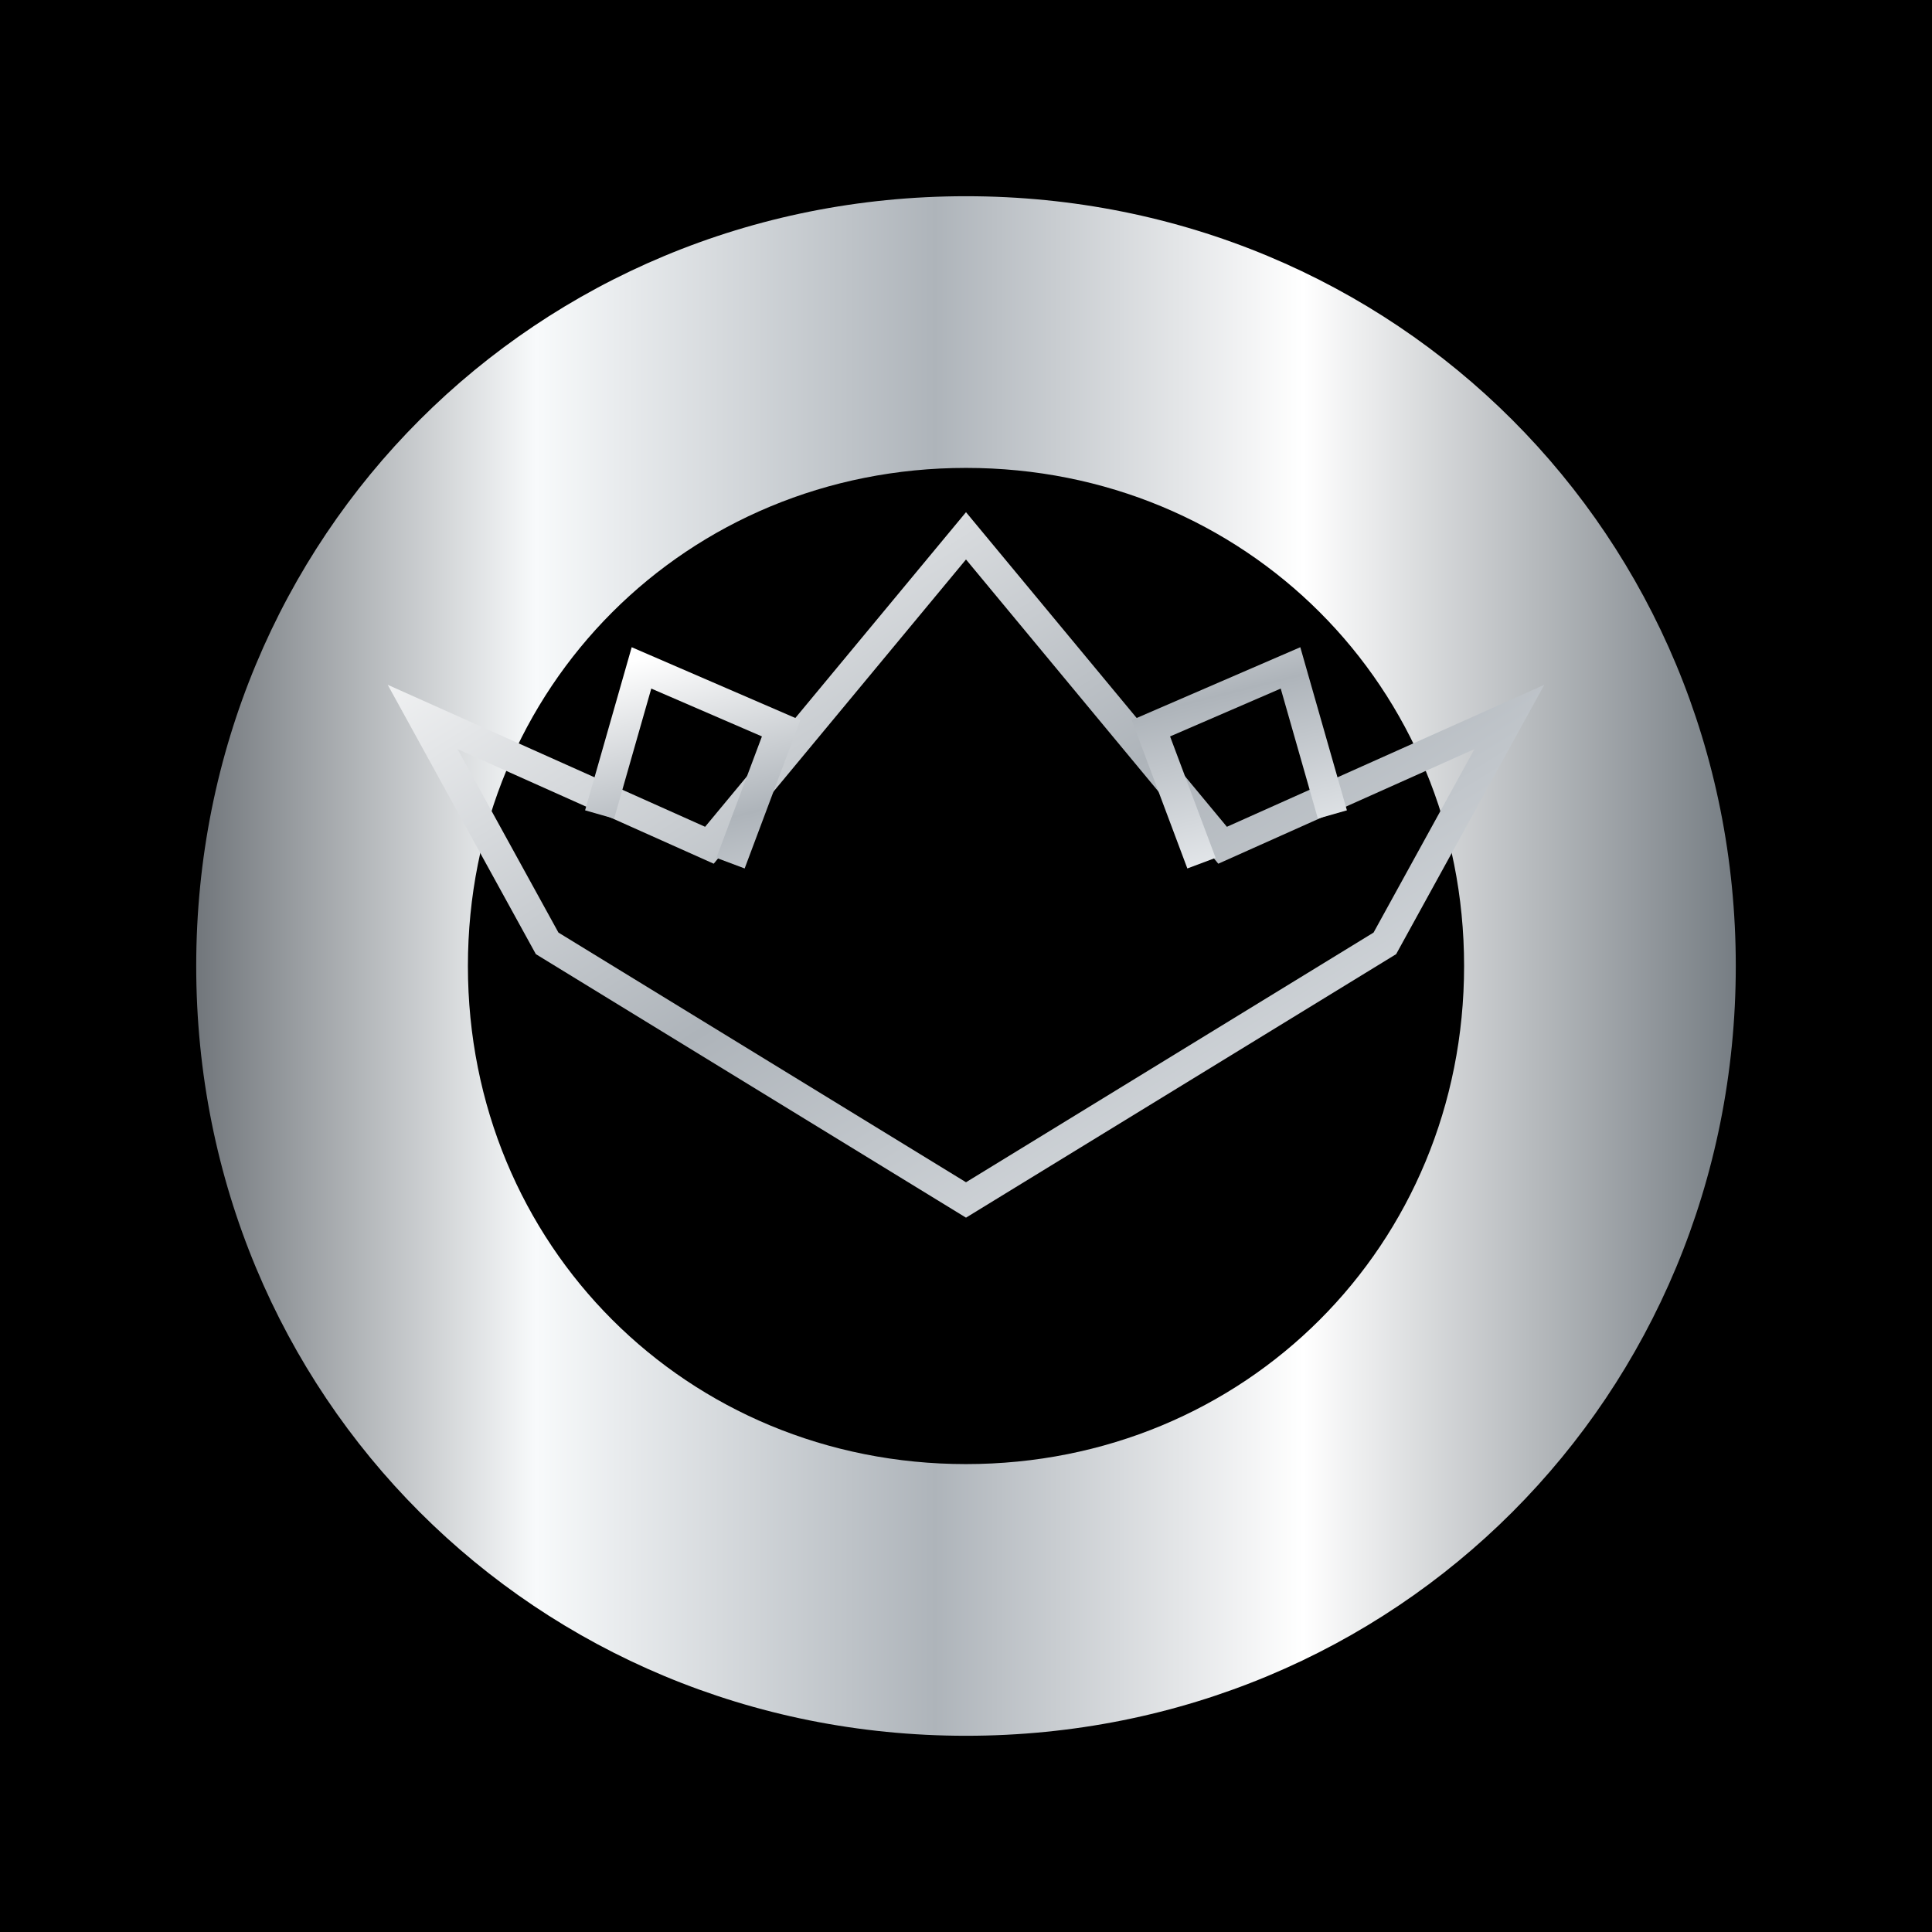
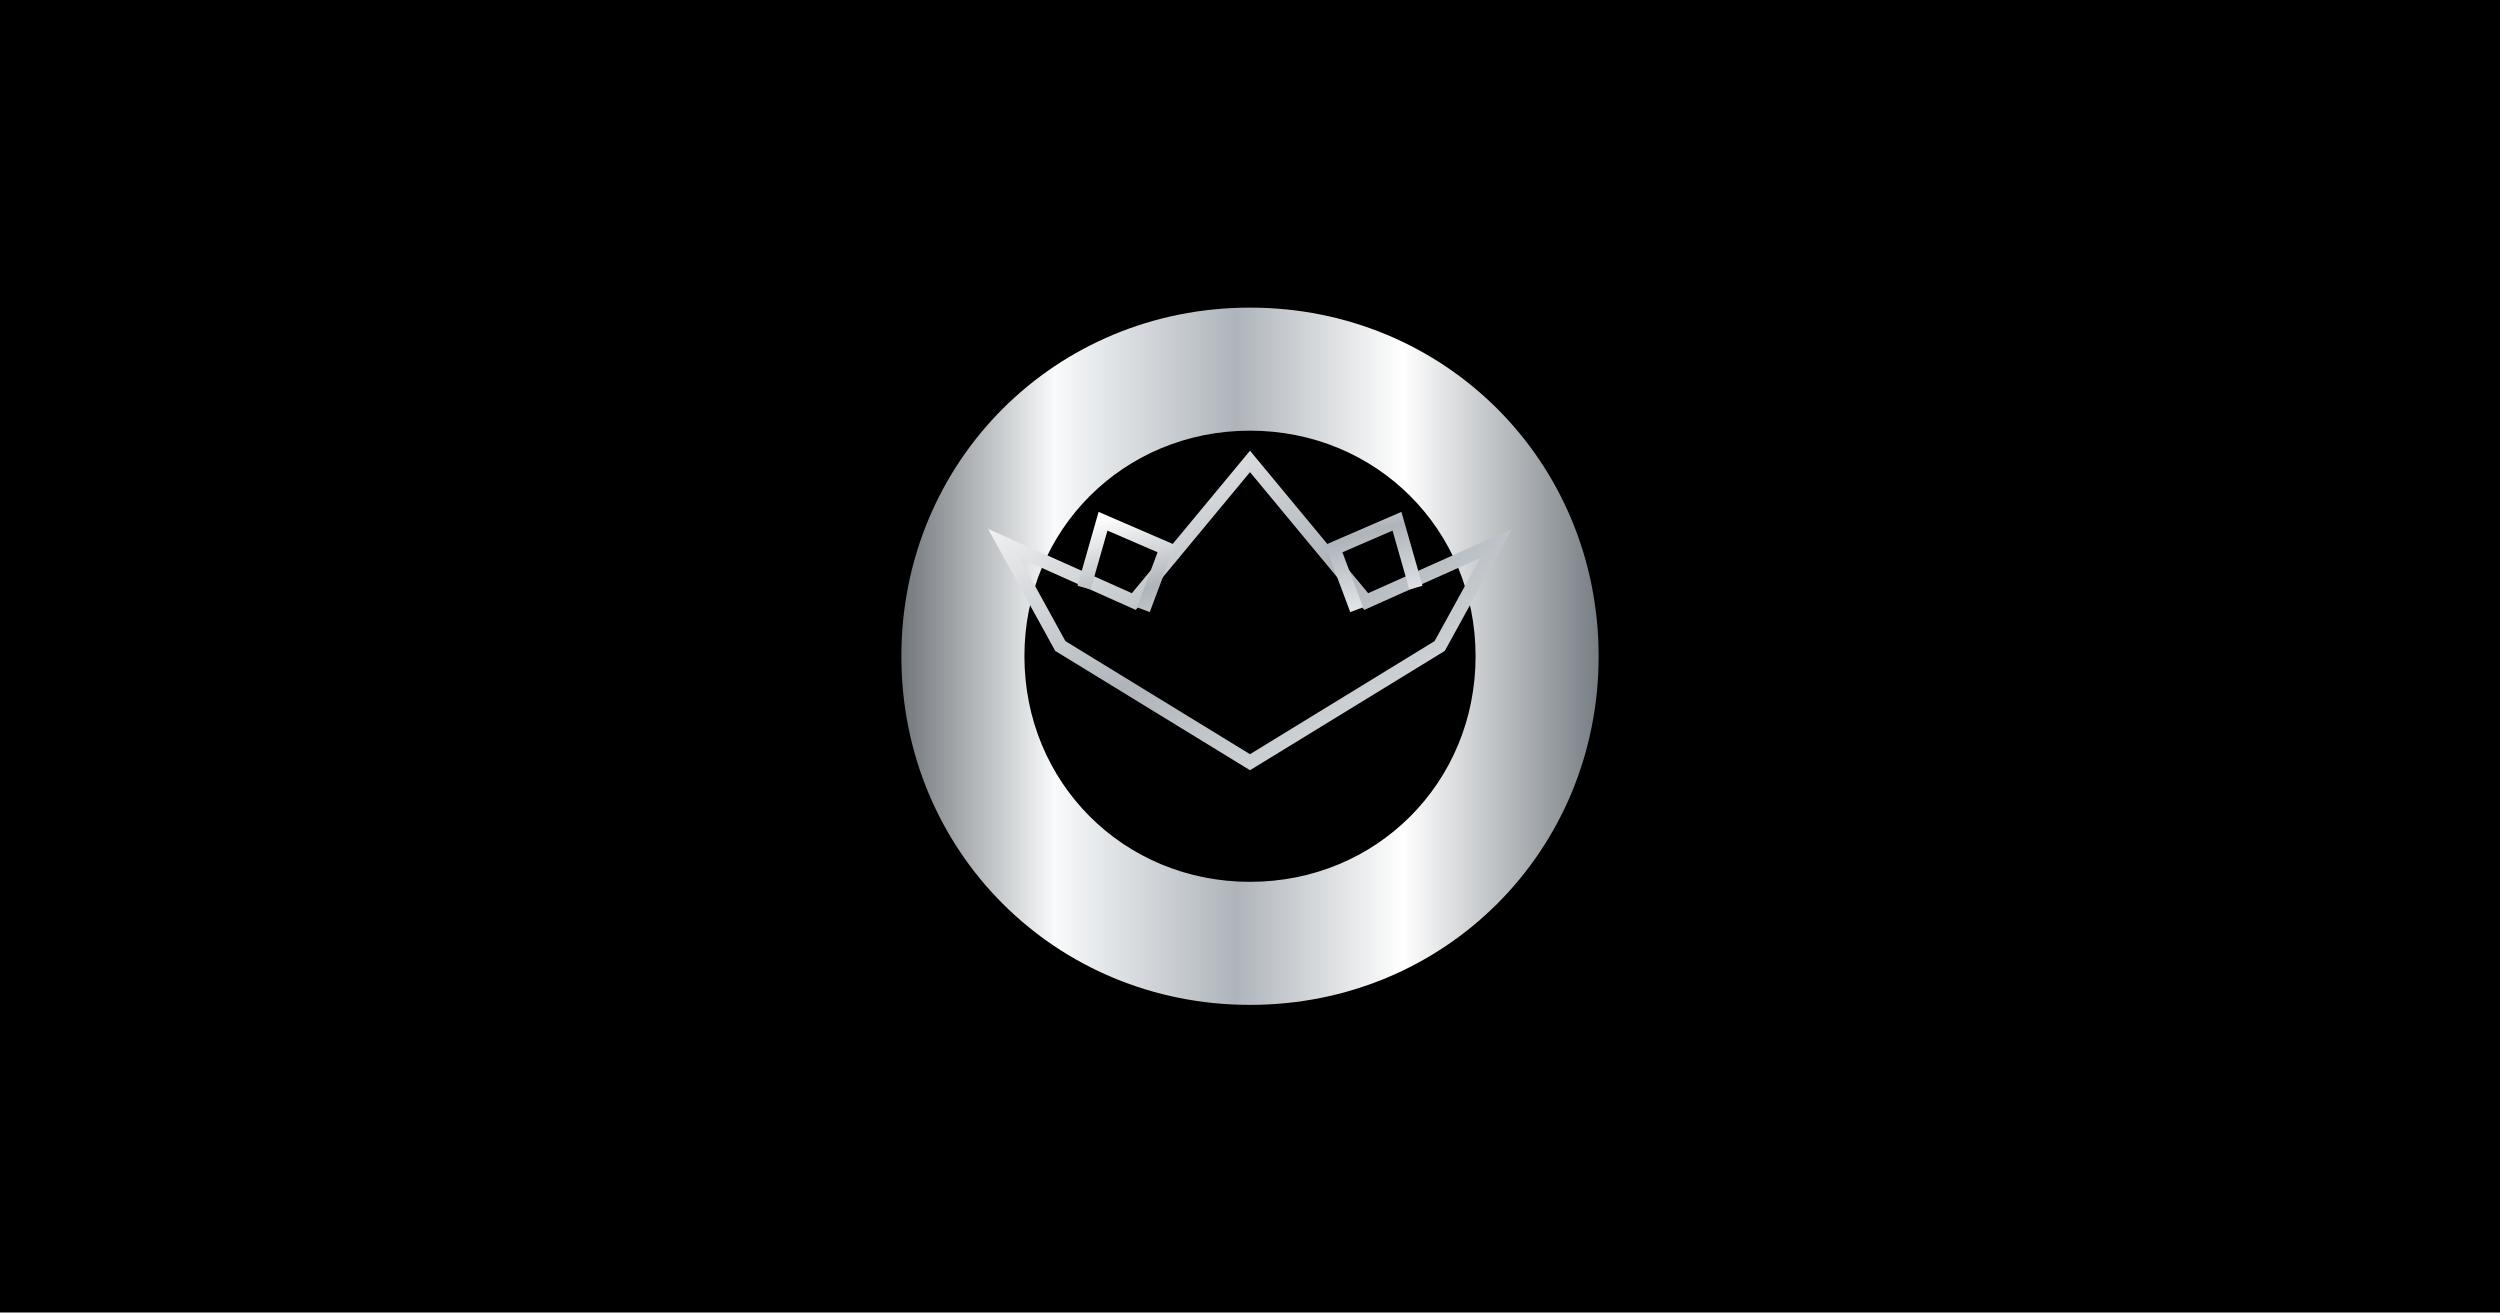
- <svg xmlns="http://www.w3.org/2000/svg" viewBox="0 0 512 512" role="img" aria-labelledby="title desc">
-   <defs>
-     <linearGradient id="silver" x1="0" y1="0" x2="1" y2="0">
-       <stop offset="0" stop-color="#72777c" />
-       <stop offset=".22" stop-color="#f8fafb" />
-       <stop offset=".48" stop-color="#aeb4ba" />
-       <stop offset=".72" stop-color="#ffffff" />
-       <stop offset="1" stop-color="#777e84" />
-     </linearGradient>
-     <linearGradient id="crown" x1="0" y1="0" x2="1" y2="1">
-       <stop offset="0" stop-color="#ffffff" />
-       <stop offset=".5" stop-color="#aeb4ba" />
-       <stop offset="1" stop-color="#e7eaed" />
-     </linearGradient>
-   </defs>
-   <rect width="512" height="512" fill="#000" />
-   <path fill="url(#silver)" fill-rule="evenodd" d="M256 52C142 52 52 142 52 256s90 204 204 204 204-90 204-204S370 52 256 52Zm0 72c74 0 132 58 132 132s-58 132-132 132-132-58-132-132 58-132 132-132Z" />
-   <g fill="none" stroke="url(#crown)" stroke-width="8" stroke-linecap="square" stroke-linejoin="miter">
-     <path d="M145 250 112 190 188 224 256 142 324 224 400 190 367 250 256 318Z" />
-     <path d="m160 212 10-35 37 16-12 32M352 212l-10-35-37 16 12 32" />
-     <path d="M154 330h204" stroke-width="10" />
-   </g>
+ <svg xmlns="http://www.w3.org/2000/svg" viewBox="0 0 1200 630">
+   <rect width="1200" height="630" fill="#000" />
+   <svg x="390" y="15" width="420" height="600" viewBox="0 0 512 512">
+     <defs>
+       <linearGradient id="silver" x1="0" y1="0" x2="1" y2="0">
+         <stop offset="0" stop-color="#72777c" />
+         <stop offset=".22" stop-color="#f8fafb" />
+         <stop offset=".48" stop-color="#aeb4ba" />
+         <stop offset=".72" stop-color="#ffffff" />
+         <stop offset="1" stop-color="#777e84" />
+       </linearGradient>
+       <linearGradient id="crown" x1="0" y1="0" x2="1" y2="1">
+         <stop offset="0" stop-color="#ffffff" />
+         <stop offset=".5" stop-color="#aeb4ba" />
+         <stop offset="1" stop-color="#e7eaed" />
+       </linearGradient>
+     </defs>
+     <path fill="url(#silver)" fill-rule="evenodd" d="M256 52C142 52 52 142 52 256s90 204 204 204 204-90 204-204S370 52 256 52Zm0 72c74 0 132 58 132 132s-58 132-132 132-132-58-132-132 58-132 132-132Z" />
+     <g fill="none" stroke="url(#crown)" stroke-width="8" stroke-linecap="square" stroke-linejoin="miter">
+       <path d="M145 250 112 190 188 224 256 142 324 224 400 190 367 250 256 318Z" />
+       <path d="m160 212 10-35 37 16-12 32M352 212l-10-35-37 16 12 32" />
+       <path d="M154 330h204" stroke-width="10" />
+     </g>
+   </svg>
</svg>
